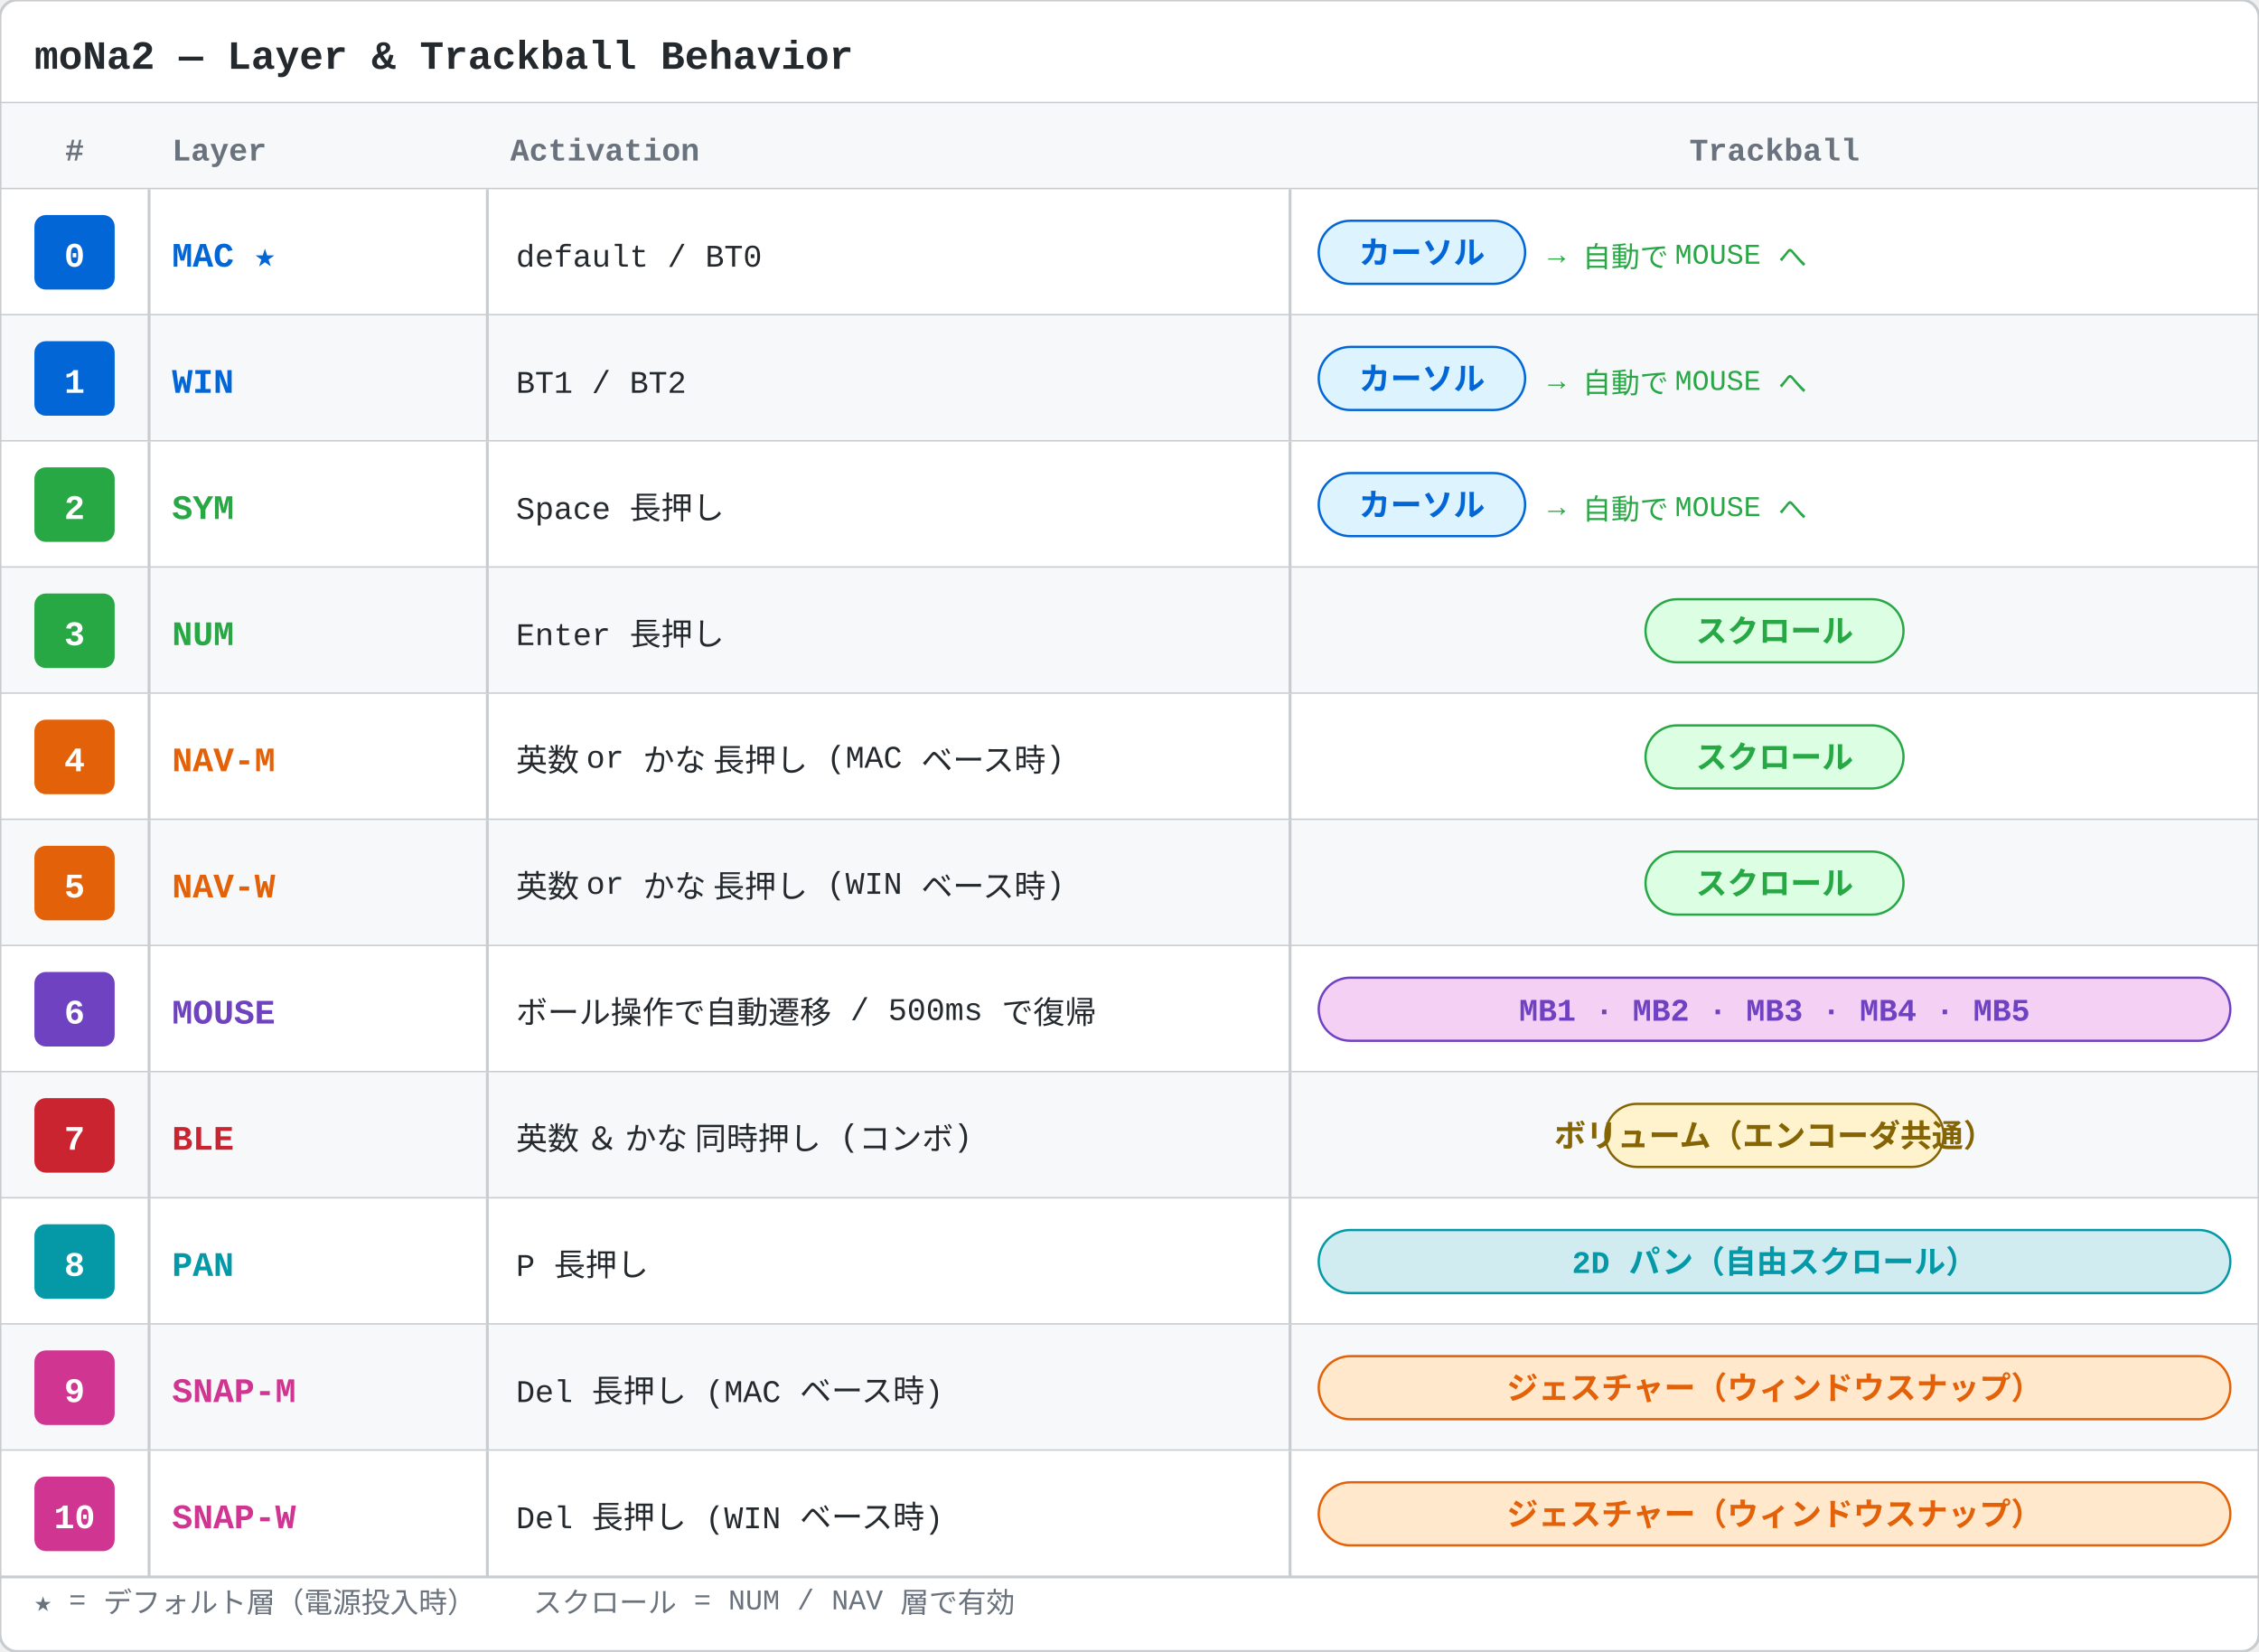
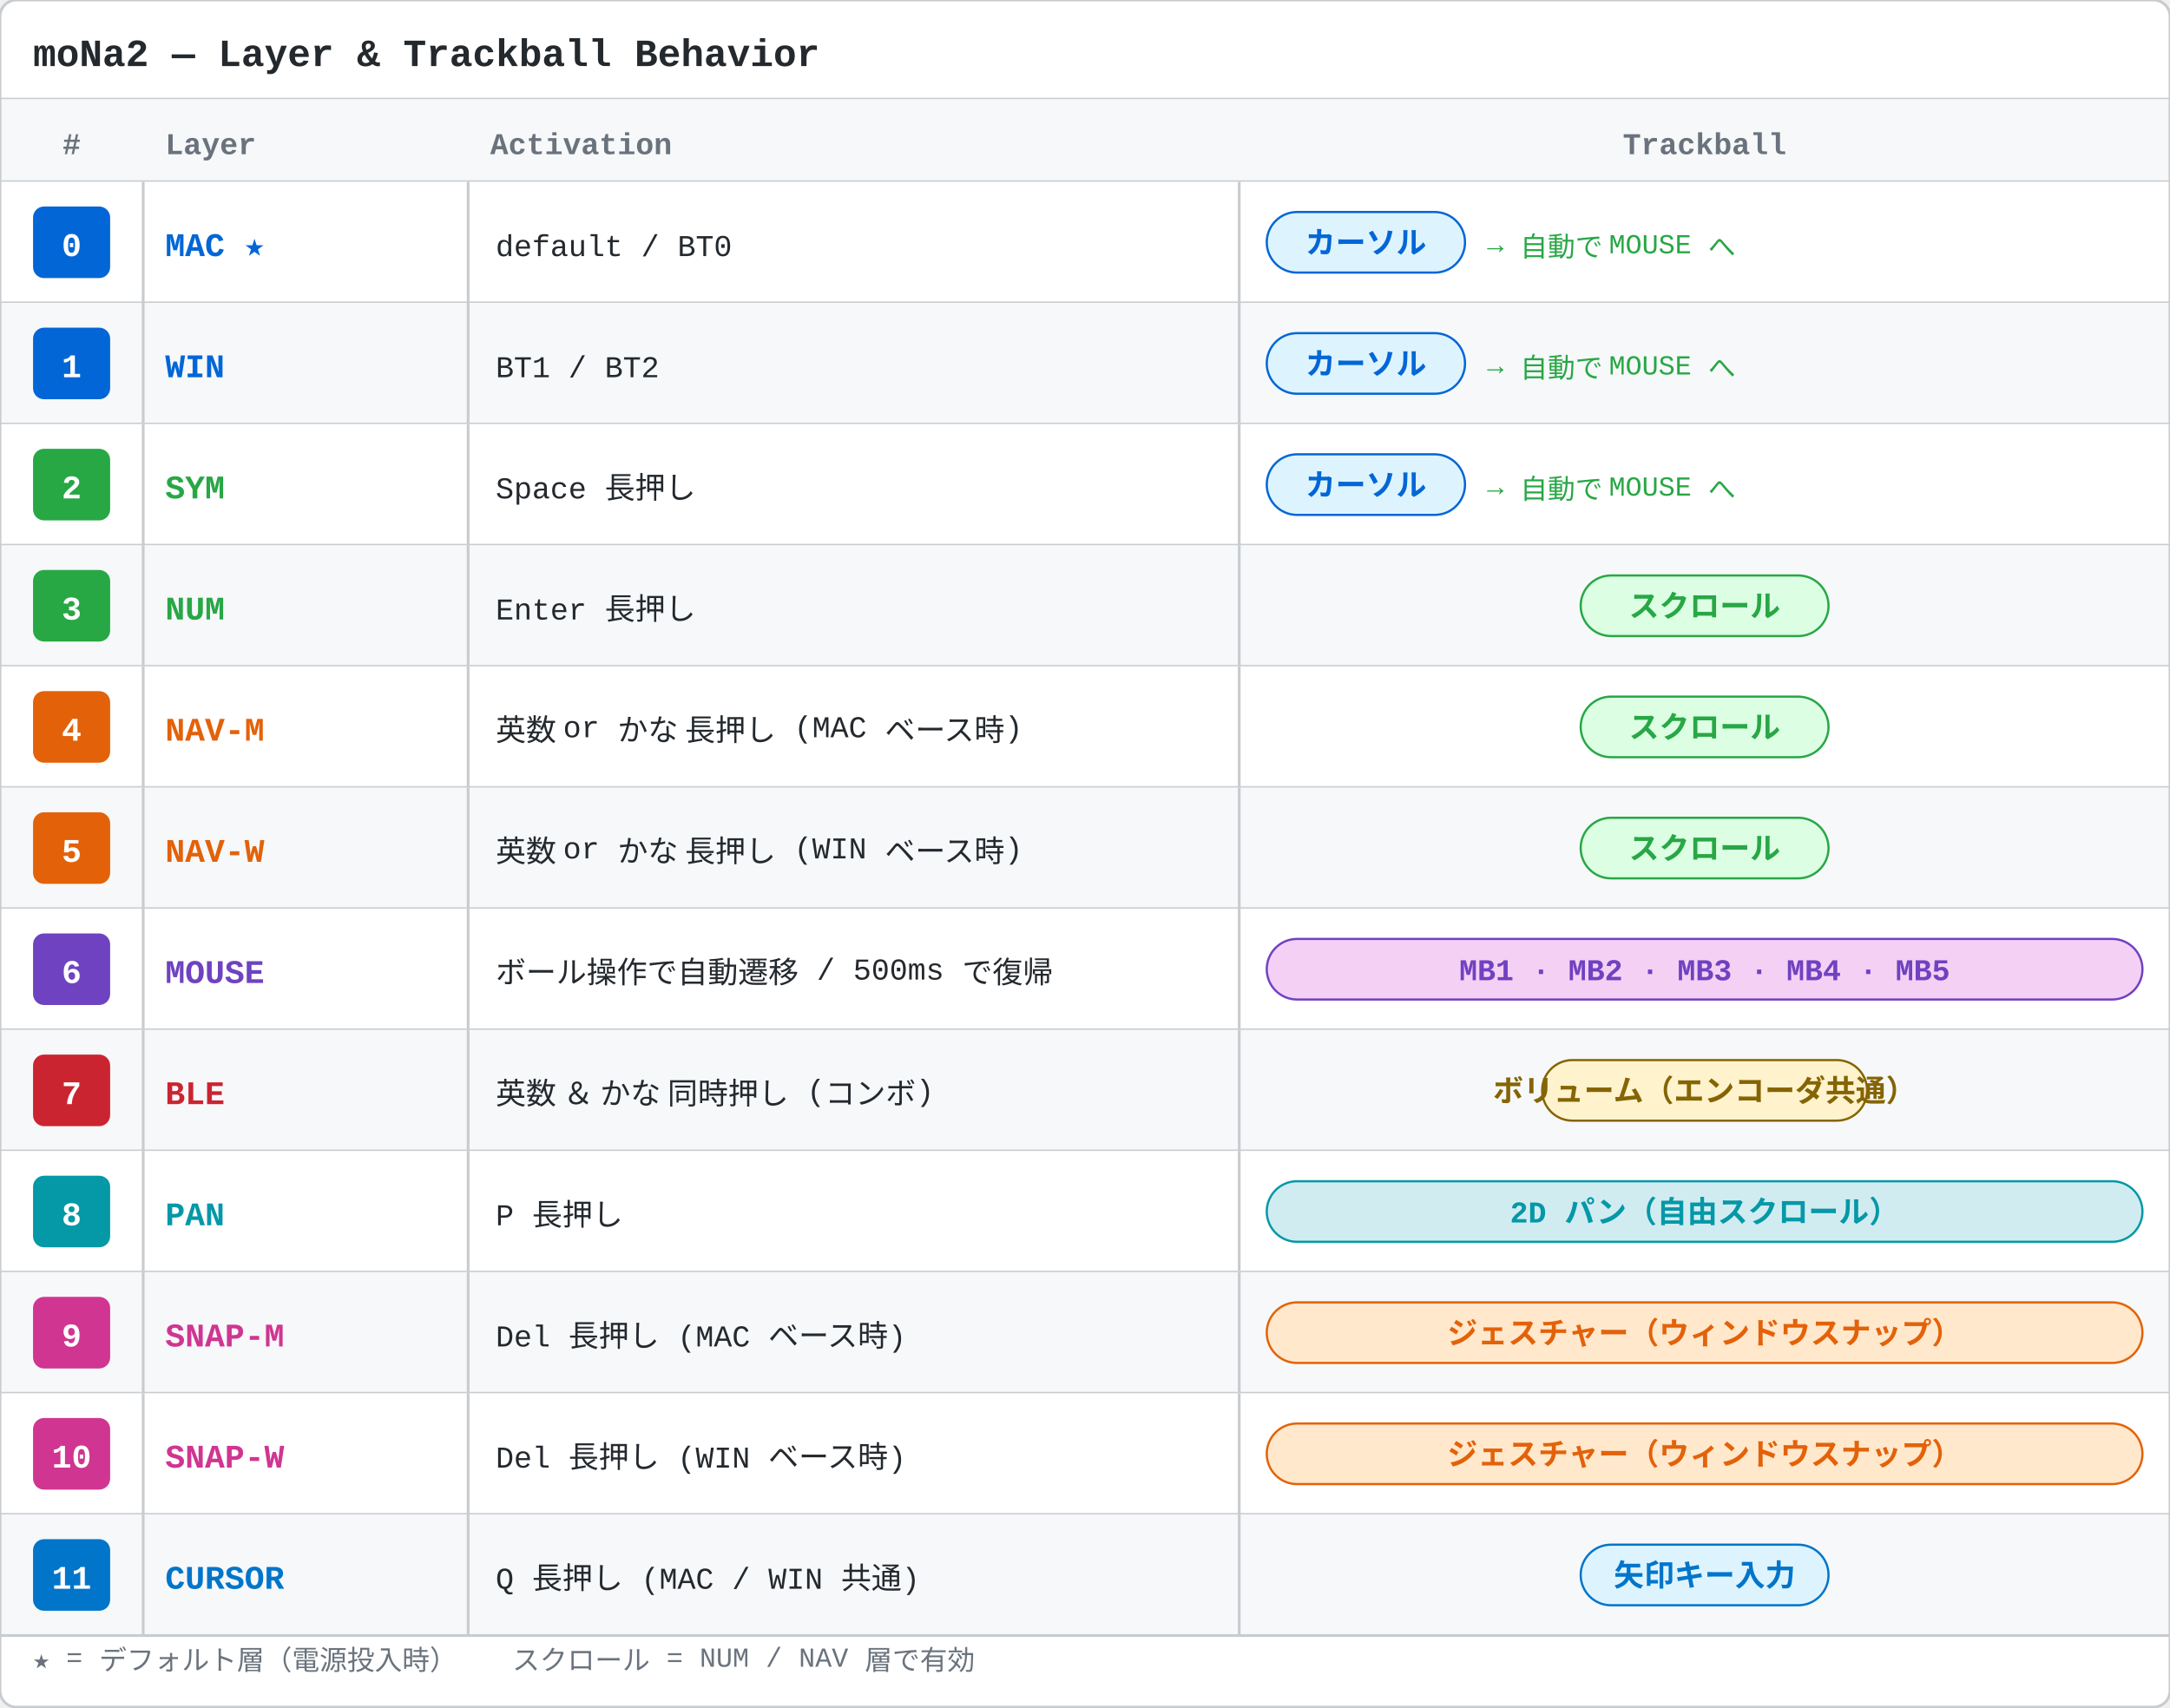
- <svg xmlns="http://www.w3.org/2000/svg" width="788" height="576" viewBox="0 0 788 576">
-   <rect x="0" y="0" width="788" height="576" fill="#ffffff" rx="6" />
+ <svg xmlns="http://www.w3.org/2000/svg" width="788" height="620" viewBox="0 0 788 620">
+   <rect x="0" y="0" width="788" height="620" fill="#ffffff" rx="6" />
  <text x="12" y="24" text-anchor="start" font-size="14" font-family="SFMono-Regular,Consolas,Liberation Mono,Menlo,monospace" font-weight="bold" fill="#24292e">moNa2 — Layer &amp; Trackball Behavior</text>
  <line x1="0" y1="36" x2="788" y2="36" stroke="#c9cccf" stroke-width="1" />
  <rect x="0" y="36" width="788" height="30" fill="#f6f8fa" />
  <text x="26" y="56" text-anchor="middle" font-size="11" font-family="SFMono-Regular,Consolas,Liberation Mono,Menlo,monospace" font-weight="bold" fill="#6a737d">#</text>
  <text x="60" y="56" text-anchor="start" font-size="11" font-family="SFMono-Regular,Consolas,Liberation Mono,Menlo,monospace" font-weight="bold" fill="#6a737d">Layer</text>
  <text x="178" y="56" text-anchor="start" font-size="11" font-family="SFMono-Regular,Consolas,Liberation Mono,Menlo,monospace" font-weight="bold" fill="#6a737d">Activation</text>
  <text x="619" y="56" text-anchor="middle" font-size="11" font-family="SFMono-Regular,Consolas,Liberation Mono,Menlo,monospace" font-weight="bold" fill="#6a737d">Trackball</text>
  <line x1="0" y1="66" x2="788" y2="66" stroke="#c9cccf" stroke-width="1" />
  <rect x="0" y="66" width="788" height="44" fill="#ffffff" />
  <line x1="0" y1="110" x2="788" y2="110" stroke="#c9cccf" stroke-width="1" />
  <rect x="12" y="75" width="28" height="26" fill="#0366d6" rx="4" />
  <text x="26" y="93" text-anchor="middle" font-size="12" font-family="SFMono-Regular,Consolas,Liberation Mono,Menlo,monospace" font-weight="bold" fill="#ffffff">0</text>
  <text x="60" y="93" text-anchor="start" font-size="12" font-family="SFMono-Regular,Consolas,Liberation Mono,Menlo,monospace" font-weight="bold" fill="#0366d6">MAC ★</text>
  <text x="180" y="93" text-anchor="start" font-size="11" font-family="SFMono-Regular,Consolas,Liberation Mono,Menlo,monospace" font-weight="normal" fill="#24292e">default  /  BT0</text>
  <rect x="460" y="77" width="72" height="22" fill="#ddf4ff" rx="11" stroke="#0366d6" stroke-width="0.8" />
  <text x="496" y="92" text-anchor="middle" font-size="11" font-family="SFMono-Regular,Consolas,Liberation Mono,Menlo,monospace" font-weight="bold" fill="#0366d6">カーソル</text>
  <text x="540" y="92" text-anchor="start" font-size="10" font-family="SFMono-Regular,Consolas,Liberation Mono,Menlo,monospace" font-weight="normal" fill="#28a745">→ 自動で MOUSE へ</text>
  <line x1="52" y1="66" x2="52" y2="110" stroke="#c9cccf" stroke-width="1" />
  <line x1="170" y1="66" x2="170" y2="110" stroke="#c9cccf" stroke-width="1" />
  <line x1="450" y1="66" x2="450" y2="110" stroke="#c9cccf" stroke-width="1" />
  <rect x="0" y="110" width="788" height="44" fill="#f6f8fa" />
  <line x1="0" y1="154" x2="788" y2="154" stroke="#c9cccf" stroke-width="1" />
  <rect x="12" y="119" width="28" height="26" fill="#0366d6" rx="4" />
  <text x="26" y="137" text-anchor="middle" font-size="12" font-family="SFMono-Regular,Consolas,Liberation Mono,Menlo,monospace" font-weight="bold" fill="#ffffff">1</text>
  <text x="60" y="137" text-anchor="start" font-size="12" font-family="SFMono-Regular,Consolas,Liberation Mono,Menlo,monospace" font-weight="bold" fill="#0366d6">WIN</text>
  <text x="180" y="137" text-anchor="start" font-size="11" font-family="SFMono-Regular,Consolas,Liberation Mono,Menlo,monospace" font-weight="normal" fill="#24292e">BT1  /  BT2</text>
  <rect x="460" y="121" width="72" height="22" fill="#ddf4ff" rx="11" stroke="#0366d6" stroke-width="0.8" />
  <text x="496" y="136" text-anchor="middle" font-size="11" font-family="SFMono-Regular,Consolas,Liberation Mono,Menlo,monospace" font-weight="bold" fill="#0366d6">カーソル</text>
  <text x="540" y="136" text-anchor="start" font-size="10" font-family="SFMono-Regular,Consolas,Liberation Mono,Menlo,monospace" font-weight="normal" fill="#28a745">→ 自動で MOUSE へ</text>
  <line x1="52" y1="110" x2="52" y2="154" stroke="#c9cccf" stroke-width="1" />
  <line x1="170" y1="110" x2="170" y2="154" stroke="#c9cccf" stroke-width="1" />
  <line x1="450" y1="110" x2="450" y2="154" stroke="#c9cccf" stroke-width="1" />
  <rect x="0" y="154" width="788" height="44" fill="#ffffff" />
  <line x1="0" y1="198" x2="788" y2="198" stroke="#c9cccf" stroke-width="1" />
  <rect x="12" y="163" width="28" height="26" fill="#28a745" rx="4" />
  <text x="26" y="181" text-anchor="middle" font-size="12" font-family="SFMono-Regular,Consolas,Liberation Mono,Menlo,monospace" font-weight="bold" fill="#ffffff">2</text>
  <text x="60" y="181" text-anchor="start" font-size="12" font-family="SFMono-Regular,Consolas,Liberation Mono,Menlo,monospace" font-weight="bold" fill="#28a745">SYM</text>
  <text x="180" y="181" text-anchor="start" font-size="11" font-family="SFMono-Regular,Consolas,Liberation Mono,Menlo,monospace" font-weight="normal" fill="#24292e">Space 長押し</text>
  <rect x="460" y="165" width="72" height="22" fill="#ddf4ff" rx="11" stroke="#0366d6" stroke-width="0.8" />
  <text x="496" y="180" text-anchor="middle" font-size="11" font-family="SFMono-Regular,Consolas,Liberation Mono,Menlo,monospace" font-weight="bold" fill="#0366d6">カーソル</text>
  <text x="540" y="180" text-anchor="start" font-size="10" font-family="SFMono-Regular,Consolas,Liberation Mono,Menlo,monospace" font-weight="normal" fill="#28a745">→ 自動で MOUSE へ</text>
  <line x1="52" y1="154" x2="52" y2="198" stroke="#c9cccf" stroke-width="1" />
  <line x1="170" y1="154" x2="170" y2="198" stroke="#c9cccf" stroke-width="1" />
  <line x1="450" y1="154" x2="450" y2="198" stroke="#c9cccf" stroke-width="1" />
  <rect x="0" y="198" width="788" height="44" fill="#f6f8fa" />
  <line x1="0" y1="242" x2="788" y2="242" stroke="#c9cccf" stroke-width="1" />
  <rect x="12" y="207" width="28" height="26" fill="#28a745" rx="4" />
  <text x="26" y="225" text-anchor="middle" font-size="12" font-family="SFMono-Regular,Consolas,Liberation Mono,Menlo,monospace" font-weight="bold" fill="#ffffff">3</text>
  <text x="60" y="225" text-anchor="start" font-size="12" font-family="SFMono-Regular,Consolas,Liberation Mono,Menlo,monospace" font-weight="bold" fill="#28a745">NUM</text>
  <text x="180" y="225" text-anchor="start" font-size="11" font-family="SFMono-Regular,Consolas,Liberation Mono,Menlo,monospace" font-weight="normal" fill="#24292e">Enter 長押し</text>
  <rect x="574" y="209" width="90" height="22" fill="#dcffe4" rx="11" stroke="#28a745" stroke-width="0.8" />
  <text x="619" y="224" text-anchor="middle" font-size="11" font-family="SFMono-Regular,Consolas,Liberation Mono,Menlo,monospace" font-weight="bold" fill="#28a745">スクロール</text>
  <line x1="52" y1="198" x2="52" y2="242" stroke="#c9cccf" stroke-width="1" />
  <line x1="170" y1="198" x2="170" y2="242" stroke="#c9cccf" stroke-width="1" />
  <line x1="450" y1="198" x2="450" y2="242" stroke="#c9cccf" stroke-width="1" />
  <rect x="0" y="242" width="788" height="44" fill="#ffffff" />
  <line x1="0" y1="286" x2="788" y2="286" stroke="#c9cccf" stroke-width="1" />
  <rect x="12" y="251" width="28" height="26" fill="#e36209" rx="4" />
  <text x="26" y="269" text-anchor="middle" font-size="12" font-family="SFMono-Regular,Consolas,Liberation Mono,Menlo,monospace" font-weight="bold" fill="#ffffff">4</text>
  <text x="60" y="269" text-anchor="start" font-size="12" font-family="SFMono-Regular,Consolas,Liberation Mono,Menlo,monospace" font-weight="bold" fill="#e36209">NAV-M</text>
  <text x="180" y="269" text-anchor="start" font-size="11" font-family="SFMono-Regular,Consolas,Liberation Mono,Menlo,monospace" font-weight="normal" fill="#24292e">英数 or かな 長押し  (MAC ベース時)</text>
  <rect x="574" y="253" width="90" height="22" fill="#dcffe4" rx="11" stroke="#28a745" stroke-width="0.8" />
  <text x="619" y="268" text-anchor="middle" font-size="11" font-family="SFMono-Regular,Consolas,Liberation Mono,Menlo,monospace" font-weight="bold" fill="#28a745">スクロール</text>
  <line x1="52" y1="242" x2="52" y2="286" stroke="#c9cccf" stroke-width="1" />
  <line x1="170" y1="242" x2="170" y2="286" stroke="#c9cccf" stroke-width="1" />
  <line x1="450" y1="242" x2="450" y2="286" stroke="#c9cccf" stroke-width="1" />
  <rect x="0" y="286" width="788" height="44" fill="#f6f8fa" />
  <line x1="0" y1="330" x2="788" y2="330" stroke="#c9cccf" stroke-width="1" />
  <rect x="12" y="295" width="28" height="26" fill="#e36209" rx="4" />
  <text x="26" y="313" text-anchor="middle" font-size="12" font-family="SFMono-Regular,Consolas,Liberation Mono,Menlo,monospace" font-weight="bold" fill="#ffffff">5</text>
  <text x="60" y="313" text-anchor="start" font-size="12" font-family="SFMono-Regular,Consolas,Liberation Mono,Menlo,monospace" font-weight="bold" fill="#e36209">NAV-W</text>
  <text x="180" y="313" text-anchor="start" font-size="11" font-family="SFMono-Regular,Consolas,Liberation Mono,Menlo,monospace" font-weight="normal" fill="#24292e">英数 or かな 長押し  (WIN ベース時)</text>
  <rect x="574" y="297" width="90" height="22" fill="#dcffe4" rx="11" stroke="#28a745" stroke-width="0.8" />
  <text x="619" y="312" text-anchor="middle" font-size="11" font-family="SFMono-Regular,Consolas,Liberation Mono,Menlo,monospace" font-weight="bold" fill="#28a745">スクロール</text>
  <line x1="52" y1="286" x2="52" y2="330" stroke="#c9cccf" stroke-width="1" />
  <line x1="170" y1="286" x2="170" y2="330" stroke="#c9cccf" stroke-width="1" />
  <line x1="450" y1="286" x2="450" y2="330" stroke="#c9cccf" stroke-width="1" />
  <rect x="0" y="330" width="788" height="44" fill="#ffffff" />
  <line x1="0" y1="374" x2="788" y2="374" stroke="#c9cccf" stroke-width="1" />
  <rect x="12" y="339" width="28" height="26" fill="#6f42c1" rx="4" />
  <text x="26" y="357" text-anchor="middle" font-size="12" font-family="SFMono-Regular,Consolas,Liberation Mono,Menlo,monospace" font-weight="bold" fill="#ffffff">6</text>
  <text x="60" y="357" text-anchor="start" font-size="12" font-family="SFMono-Regular,Consolas,Liberation Mono,Menlo,monospace" font-weight="bold" fill="#6f42c1">MOUSE</text>
  <text x="180" y="357" text-anchor="start" font-size="11" font-family="SFMono-Regular,Consolas,Liberation Mono,Menlo,monospace" font-weight="normal" fill="#24292e">ボール操作で自動遷移  /  500ms で復帰</text>
  <rect x="460" y="341" width="318" height="22" fill="#f5d0f5" rx="11" stroke="#6f42c1" stroke-width="0.8" />
  <text x="619" y="356" text-anchor="middle" font-size="11" font-family="SFMono-Regular,Consolas,Liberation Mono,Menlo,monospace" font-weight="bold" fill="#6f42c1">MB1 · MB2 · MB3 · MB4 · MB5</text>
  <line x1="52" y1="330" x2="52" y2="374" stroke="#c9cccf" stroke-width="1" />
  <line x1="170" y1="330" x2="170" y2="374" stroke="#c9cccf" stroke-width="1" />
  <line x1="450" y1="330" x2="450" y2="374" stroke="#c9cccf" stroke-width="1" />
  <rect x="0" y="374" width="788" height="44" fill="#f6f8fa" />
  <line x1="0" y1="418" x2="788" y2="418" stroke="#c9cccf" stroke-width="1" />
  <rect x="12" y="383" width="28" height="26" fill="#cb2431" rx="4" />
  <text x="26" y="401" text-anchor="middle" font-size="12" font-family="SFMono-Regular,Consolas,Liberation Mono,Menlo,monospace" font-weight="bold" fill="#ffffff">7</text>
  <text x="60" y="401" text-anchor="start" font-size="12" font-family="SFMono-Regular,Consolas,Liberation Mono,Menlo,monospace" font-weight="bold" fill="#cb2431">BLE</text>
  <text x="180" y="401" text-anchor="start" font-size="11" font-family="SFMono-Regular,Consolas,Liberation Mono,Menlo,monospace" font-weight="normal" fill="#24292e">英数 ＆ かな  同時押し (コンボ)</text>
  <rect x="560" y="385" width="118" height="22" fill="#fff3cd" rx="11" stroke="#856404" stroke-width="0.8" />
  <text x="619" y="400" text-anchor="middle" font-size="11" font-family="SFMono-Regular,Consolas,Liberation Mono,Menlo,monospace" font-weight="bold" fill="#856404">ボリューム（エンコーダ共通）</text>
  <line x1="52" y1="374" x2="52" y2="418" stroke="#c9cccf" stroke-width="1" />
  <line x1="170" y1="374" x2="170" y2="418" stroke="#c9cccf" stroke-width="1" />
  <line x1="450" y1="374" x2="450" y2="418" stroke="#c9cccf" stroke-width="1" />
  <rect x="0" y="418" width="788" height="44" fill="#ffffff" />
  <line x1="0" y1="462" x2="788" y2="462" stroke="#c9cccf" stroke-width="1" />
  <rect x="12" y="427" width="28" height="26" fill="#0598a7" rx="4" />
  <text x="26" y="445" text-anchor="middle" font-size="12" font-family="SFMono-Regular,Consolas,Liberation Mono,Menlo,monospace" font-weight="bold" fill="#ffffff">8</text>
  <text x="60" y="445" text-anchor="start" font-size="12" font-family="SFMono-Regular,Consolas,Liberation Mono,Menlo,monospace" font-weight="bold" fill="#0598a7">PAN</text>
  <text x="180" y="445" text-anchor="start" font-size="11" font-family="SFMono-Regular,Consolas,Liberation Mono,Menlo,monospace" font-weight="normal" fill="#24292e">P 長押し</text>
  <rect x="460" y="429" width="318" height="22" fill="#d1ecf1" rx="11" stroke="#0598a7" stroke-width="0.8" />
  <text x="619" y="444" text-anchor="middle" font-size="11" font-family="SFMono-Regular,Consolas,Liberation Mono,Menlo,monospace" font-weight="bold" fill="#0598a7">2D パン（自由スクロール）</text>
  <line x1="52" y1="418" x2="52" y2="462" stroke="#c9cccf" stroke-width="1" />
  <line x1="170" y1="418" x2="170" y2="462" stroke="#c9cccf" stroke-width="1" />
  <line x1="450" y1="418" x2="450" y2="462" stroke="#c9cccf" stroke-width="1" />
  <rect x="0" y="462" width="788" height="44" fill="#f6f8fa" />
  <line x1="0" y1="506" x2="788" y2="506" stroke="#c9cccf" stroke-width="1" />
  <rect x="12" y="471" width="28" height="26" fill="#d03592" rx="4" />
  <text x="26" y="489" text-anchor="middle" font-size="12" font-family="SFMono-Regular,Consolas,Liberation Mono,Menlo,monospace" font-weight="bold" fill="#ffffff">9</text>
  <text x="60" y="489" text-anchor="start" font-size="12" font-family="SFMono-Regular,Consolas,Liberation Mono,Menlo,monospace" font-weight="bold" fill="#d03592">SNAP-M</text>
  <text x="180" y="489" text-anchor="start" font-size="11" font-family="SFMono-Regular,Consolas,Liberation Mono,Menlo,monospace" font-weight="normal" fill="#24292e">Del 長押し  (MAC ベース時)</text>
  <rect x="460" y="473" width="318" height="22" fill="#ffe8cc" rx="11" stroke="#e36209" stroke-width="0.8" />
  <text x="619" y="488" text-anchor="middle" font-size="11" font-family="SFMono-Regular,Consolas,Liberation Mono,Menlo,monospace" font-weight="bold" fill="#e36209">ジェスチャー（ウィンドウスナップ）</text>
  <line x1="52" y1="462" x2="52" y2="506" stroke="#c9cccf" stroke-width="1" />
  <line x1="170" y1="462" x2="170" y2="506" stroke="#c9cccf" stroke-width="1" />
  <line x1="450" y1="462" x2="450" y2="506" stroke="#c9cccf" stroke-width="1" />
  <rect x="0" y="506" width="788" height="44" fill="#ffffff" />
  <line x1="0" y1="550" x2="788" y2="550" stroke="#c9cccf" stroke-width="1" />
  <rect x="12" y="515" width="28" height="26" fill="#d03592" rx="4" />
  <text x="26" y="533" text-anchor="middle" font-size="12" font-family="SFMono-Regular,Consolas,Liberation Mono,Menlo,monospace" font-weight="bold" fill="#ffffff">10</text>
  <text x="60" y="533" text-anchor="start" font-size="12" font-family="SFMono-Regular,Consolas,Liberation Mono,Menlo,monospace" font-weight="bold" fill="#d03592">SNAP-W</text>
  <text x="180" y="533" text-anchor="start" font-size="11" font-family="SFMono-Regular,Consolas,Liberation Mono,Menlo,monospace" font-weight="normal" fill="#24292e">Del 長押し  (WIN ベース時)</text>
  <rect x="460" y="517" width="318" height="22" fill="#ffe8cc" rx="11" stroke="#e36209" stroke-width="0.8" />
  <text x="619" y="532" text-anchor="middle" font-size="11" font-family="SFMono-Regular,Consolas,Liberation Mono,Menlo,monospace" font-weight="bold" fill="#e36209">ジェスチャー（ウィンドウスナップ）</text>
  <line x1="52" y1="506" x2="52" y2="550" stroke="#c9cccf" stroke-width="1" />
  <line x1="170" y1="506" x2="170" y2="550" stroke="#c9cccf" stroke-width="1" />
  <line x1="450" y1="506" x2="450" y2="550" stroke="#c9cccf" stroke-width="1" />
-   <rect x="0" y="0" width="788" height="576" fill="none" rx="6" stroke="#c9cccf" stroke-width="1" />
-   <text x="12" y="562" text-anchor="start" font-size="10" font-family="SFMono-Regular,Consolas,Liberation Mono,Menlo,monospace" font-weight="normal" fill="#6a737d">★ = デフォルト層（電源投入時）　　スクロール = NUM / NAV 層で有効</text>
+   <rect x="0" y="550" width="788" height="44" fill="#f6f8fa" />
+   <line x1="0" y1="594" x2="788" y2="594" stroke="#c9cccf" stroke-width="1" />
+   <rect x="12" y="559" width="28" height="26" fill="#0075ca" rx="4" />
+   <text x="26" y="577" text-anchor="middle" font-size="12" font-family="SFMono-Regular,Consolas,Liberation Mono,Menlo,monospace" font-weight="bold" fill="#ffffff">11</text>
+   <text x="60" y="577" text-anchor="start" font-size="12" font-family="SFMono-Regular,Consolas,Liberation Mono,Menlo,monospace" font-weight="bold" fill="#0075ca">CURSOR</text>
+   <text x="180" y="577" text-anchor="start" font-size="11" font-family="SFMono-Regular,Consolas,Liberation Mono,Menlo,monospace" font-weight="normal" fill="#24292e">Q 長押し  (MAC / WIN 共通)</text>
+   <rect x="574" y="561" width="90" height="22" fill="#ddf4ff" rx="11" stroke="#0075ca" stroke-width="0.8" />
+   <text x="619" y="576" text-anchor="middle" font-size="11" font-family="SFMono-Regular,Consolas,Liberation Mono,Menlo,monospace" font-weight="bold" fill="#0075ca">矢印キー入力</text>
+   <line x1="52" y1="550" x2="52" y2="594" stroke="#c9cccf" stroke-width="1" />
+   <line x1="170" y1="550" x2="170" y2="594" stroke="#c9cccf" stroke-width="1" />
+   <line x1="450" y1="550" x2="450" y2="594" stroke="#c9cccf" stroke-width="1" />
+   <rect x="0" y="0" width="788" height="620" fill="none" rx="6" stroke="#c9cccf" stroke-width="1" />
+   <text x="12" y="606" text-anchor="start" font-size="10" font-family="SFMono-Regular,Consolas,Liberation Mono,Menlo,monospace" font-weight="normal" fill="#6a737d">★ = デフォルト層（電源投入時）　　スクロール = NUM / NAV 層で有効</text>
</svg>
